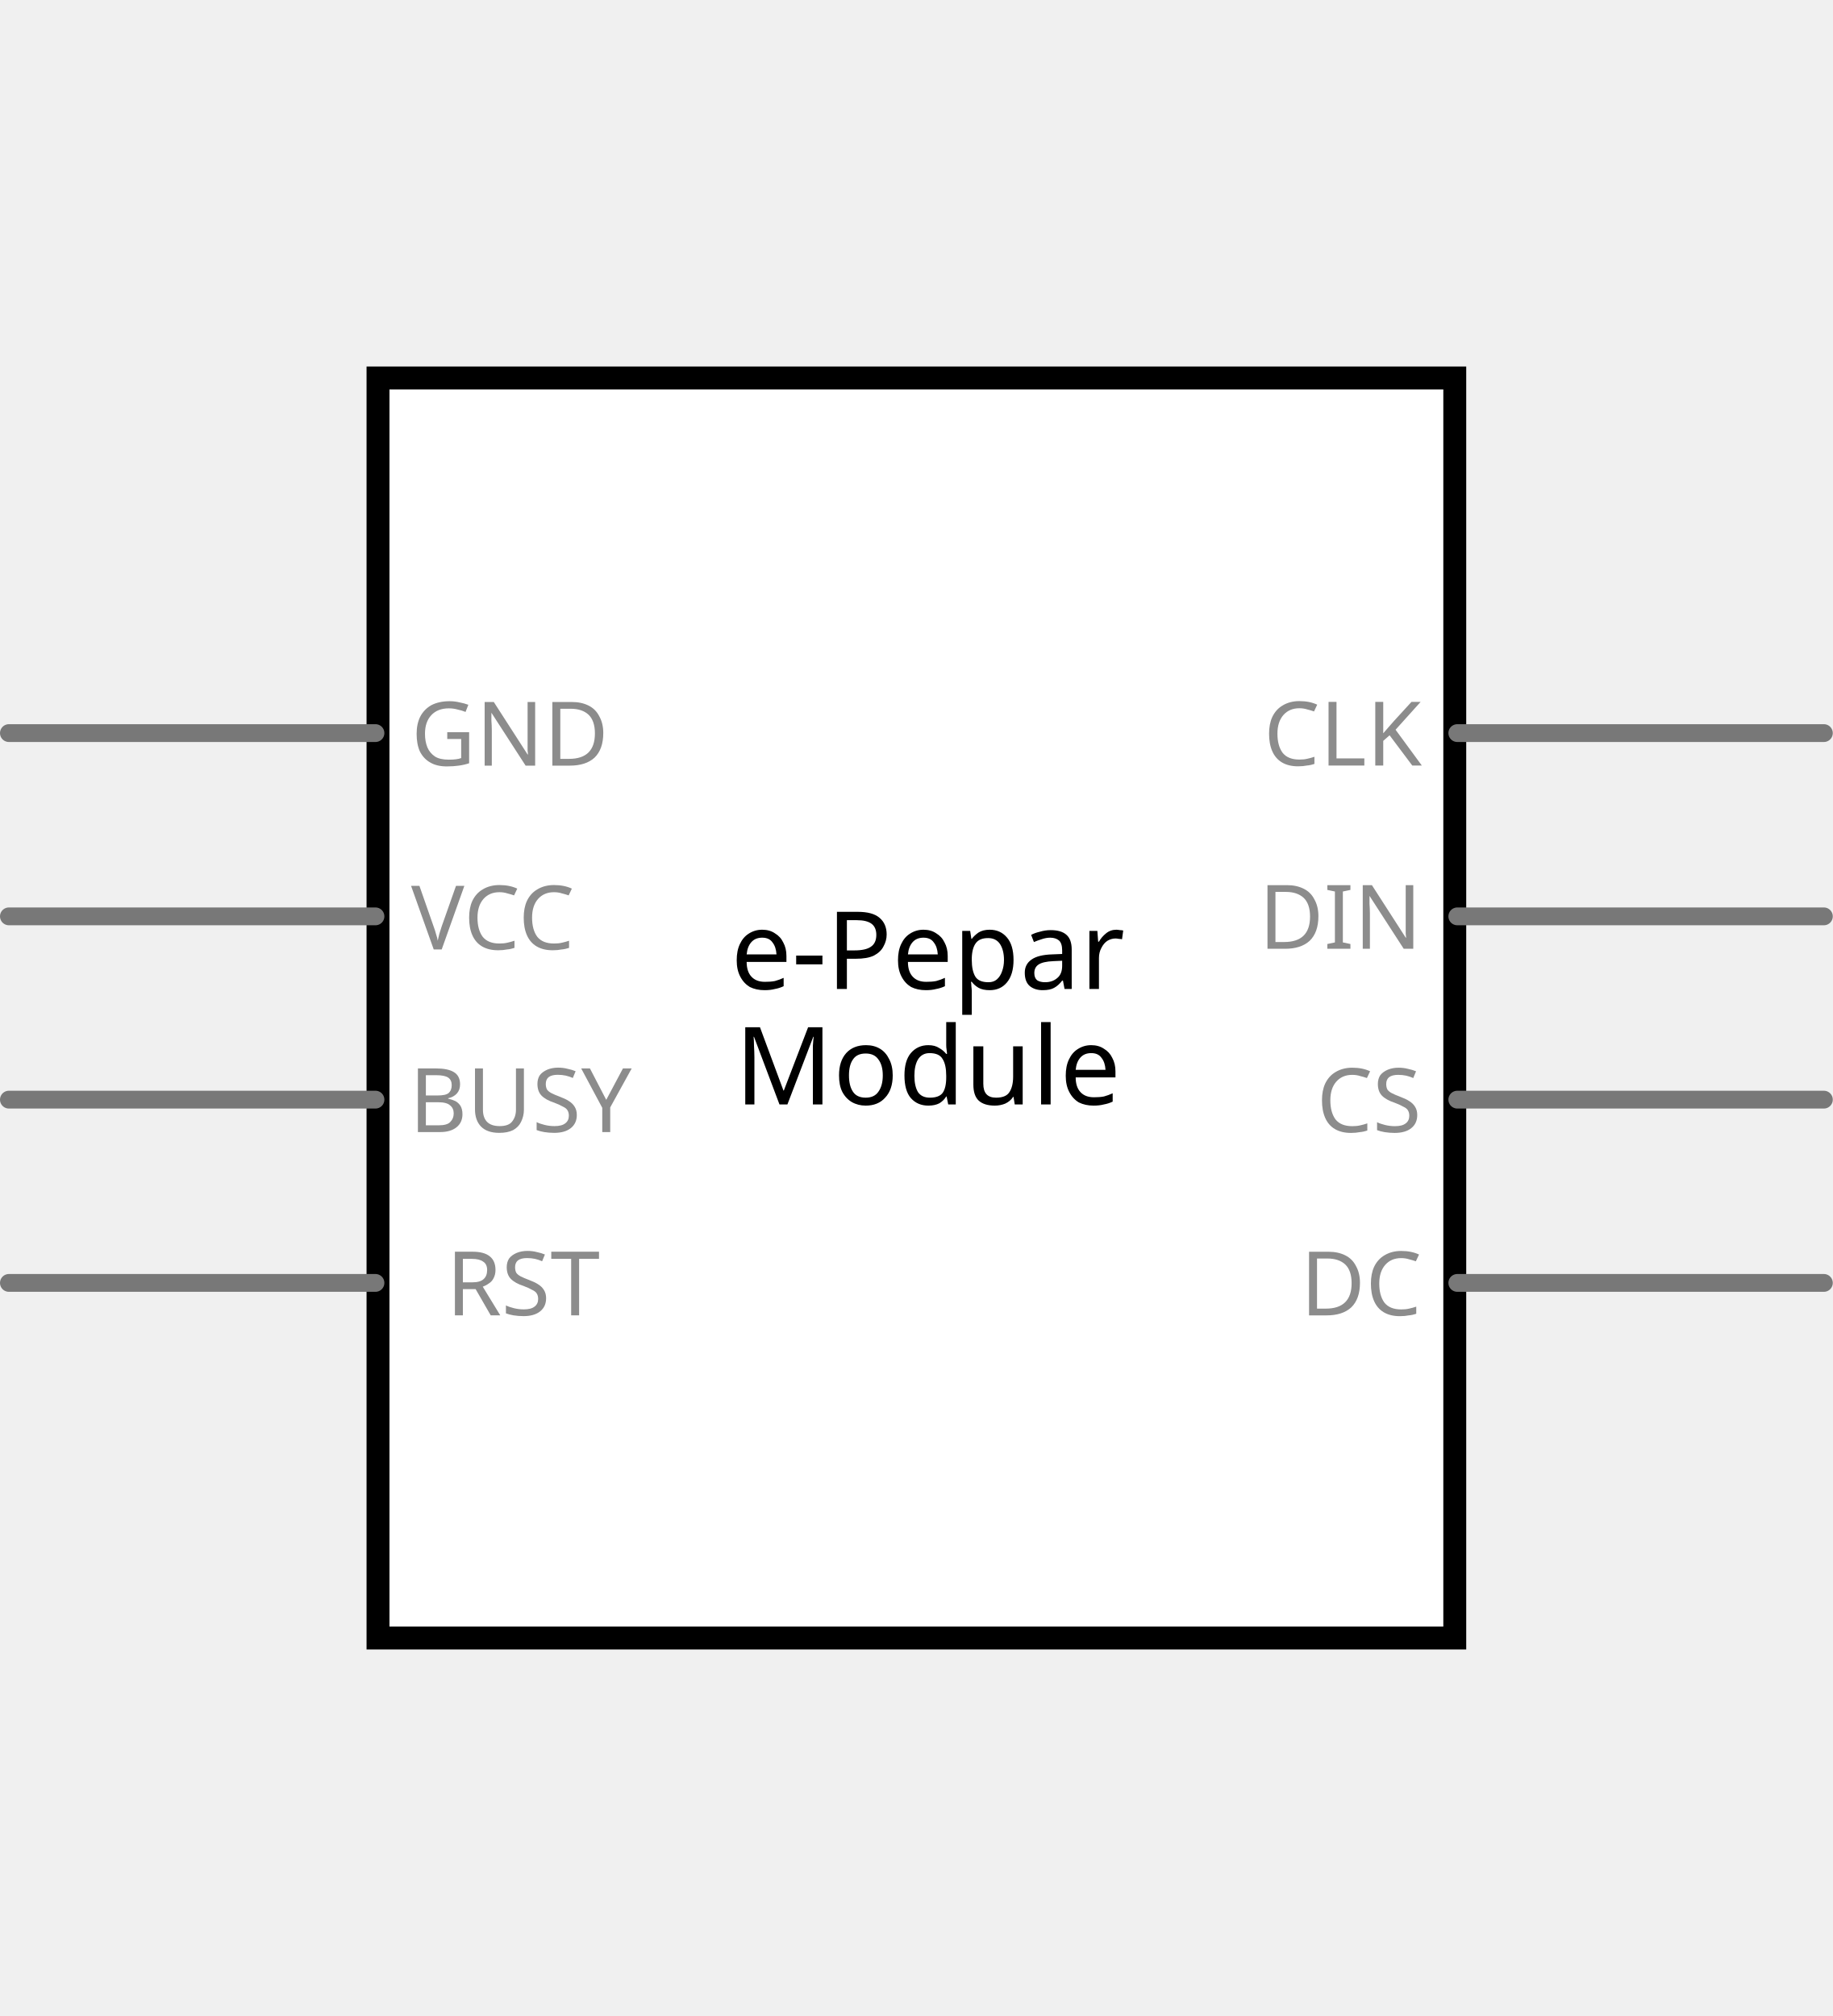
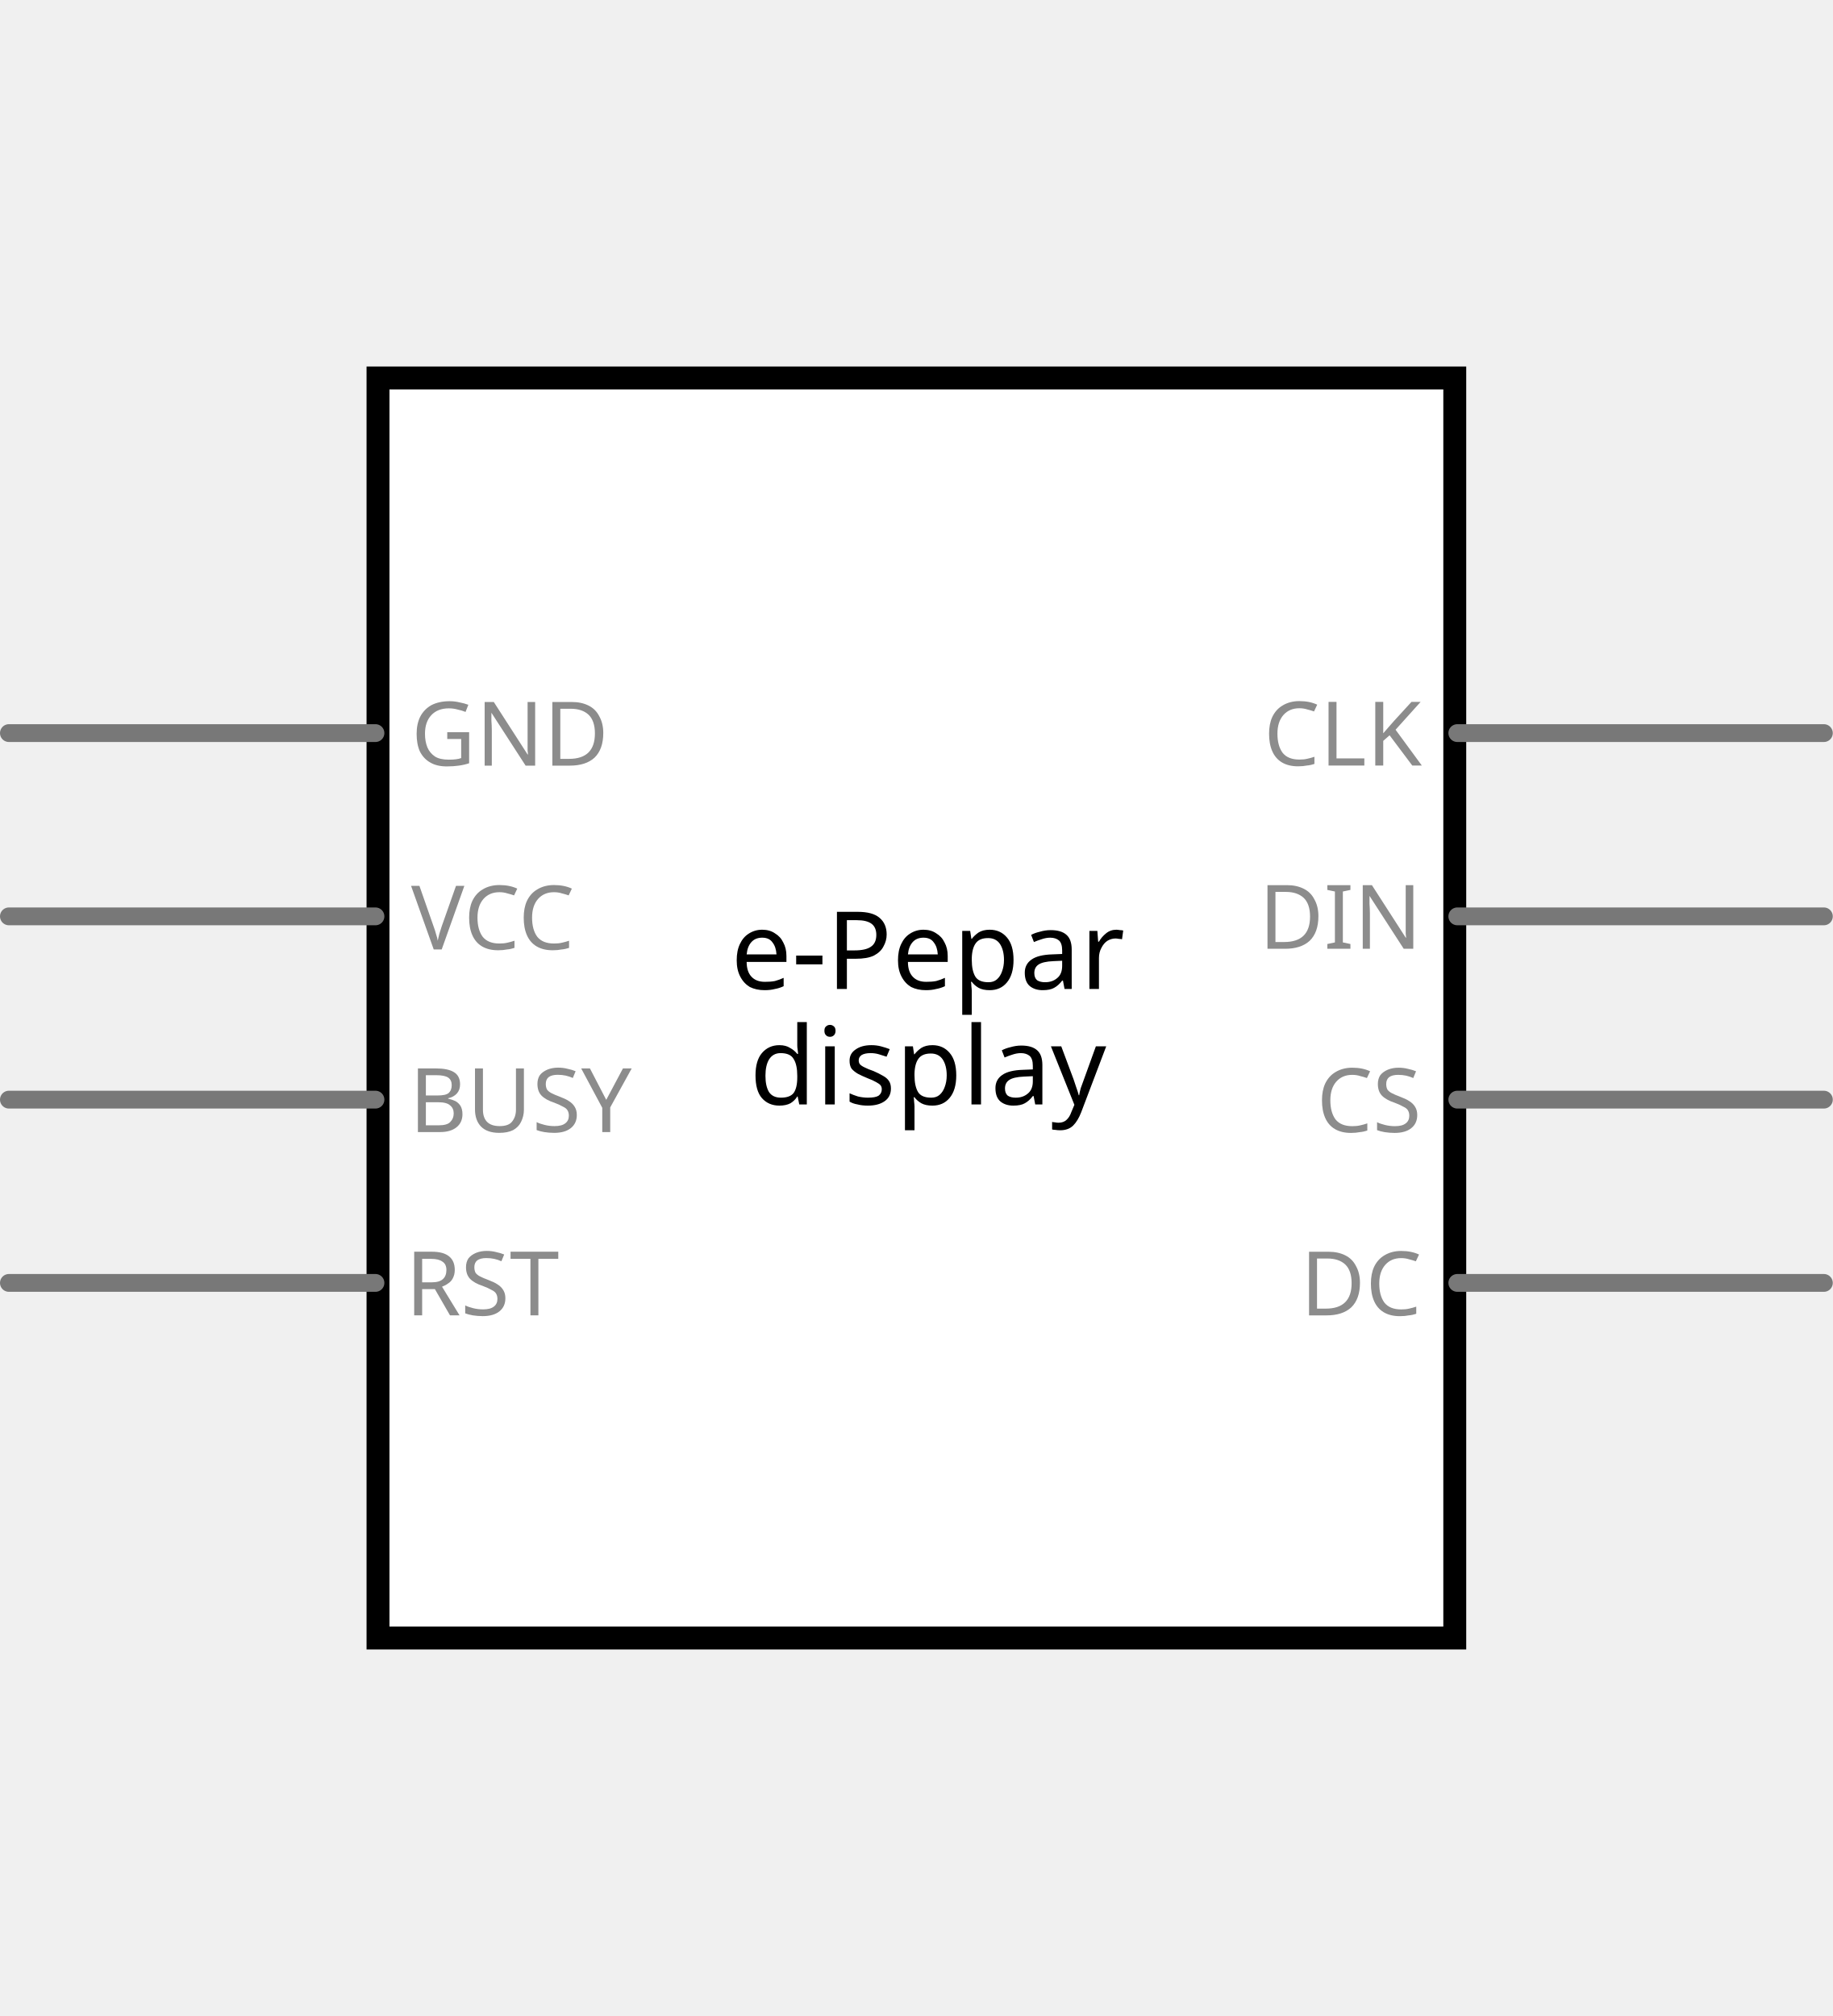
<svg xmlns="http://www.w3.org/2000/svg" version="1.2" x="0in" y="0in" width="1in" height="1.1in" viewBox="0 0 72 79.2" id="svg4136">
  <defs id="defs4200" />
  <rect class="interior rect" height="49.5" x="14.85" y="14.85" width="42.3" id="rect4141" style="fill:#ffffff;stroke:#000000;stroke-width:0.9;stroke-linecap:round" />
  <line id="connector12pin" class="pin" y1="28.8" y2="28.8" x1="57.25" x2="71.65" style="fill:none;stroke:#787878;stroke-width:0.7;stroke-linecap:round" />
  <text class="text" font-size="3.5" x="55.85" y="30.074" id="text4144" style="font-size:3.5px;font-family:'Droid Sans';text-anchor:end;fill:#8c8c8c;stroke:none;stroke-width:0">CLK</text>
  <g id="connector12terminal" class="terminal" height="0.7" x="71.65" y="28.45" width="0.7" style="fill:none;stroke:none;stroke-width:0" />
  <line id="connector13pin" class="pin" y1="36" y2="36" x1="57.25" x2="71.65" style="fill:none;stroke:#787878;stroke-width:0.7;stroke-linecap:round" />
  <text class="text" font-size="3.5" x="55.85" y="37.274" id="text4148" style="font-size:3.5px;font-family:'Droid Sans';text-anchor:end;fill:#8c8c8c;stroke:none;stroke-width:0">DIN</text>
  <g id="connector13terminal" class="terminal" height="0.7" x="71.65" y="35.65" width="0.7" style="fill:none;stroke:none;stroke-width:0" />
  <line id="connector11pin" class="pin" y1="43.2" y2="43.2" x1="57.25" x2="71.65" style="fill:none;stroke:#787878;stroke-width:0.7;stroke-linecap:round" />
  <text class="text" font-size="3.5" x="55.85" y="44.474" id="text4152" style="font-size:3.5px;font-family:'Droid Sans';text-anchor:end;fill:#8c8c8c;stroke:none;stroke-width:0">CS</text>
  <g id="connector11terminal" class="terminal" height="0.7" x="71.65" y="42.85" width="0.7" style="fill:none;stroke:none;stroke-width:0" />
  <line id="connector10pin" class="pin" y1="50.4" y2="50.4" x1="57.25" x2="71.65" style="fill:none;stroke:#787878;stroke-width:0.7;stroke-linecap:round" />
  <text class="text" font-size="3.5" x="55.85" y="51.674" id="text4156" style="font-size:3.5px;font-family:'Droid Sans';text-anchor:end;fill:#8c8c8c;stroke:none;stroke-width:0">DC</text>
  <g id="connector10terminal" class="terminal" height="0.7" x="71.65" y="50.05" width="0.7" style="fill:none;stroke:none;stroke-width:0" />
  <line id="connector15pin" class="pin" y1="28.8" y2="28.8" x1="0.35" x2="14.75" style="fill:none;stroke:#787878;stroke-width:0.7;stroke-linecap:round" />
  <text class="text" font-size="3.5" x="16.15" y="30.076" id="text4160" style="font-size:3.5px;font-family:'Droid Sans';text-anchor:start;fill:#8c8c8c;stroke:none;stroke-width:0">GND</text>
  <g id="connector15terminal" class="terminal" height="0.7" x="-0.35" y="28.45" width="0.7" style="fill:none;stroke:none;stroke-width:0" />
  <line id="connector14pin" class="pin" y1="36" y2="36" x1="0.35" x2="14.75" style="fill:none;stroke:#787878;stroke-width:0.7;stroke-linecap:round" />
  <text class="text" font-size="3.5" x="16.15" y="37.299" id="text4164" style="font-size:3.5px;font-family:'Droid Sans';text-anchor:start;fill:#8c8c8c;stroke:none;stroke-width:0">VCC</text>
  <g id="connector14terminal" class="terminal" height="0.7" x="-0.35" y="35.65" width="0.7" style="fill:none;stroke:none;stroke-width:0" />
  <line id="connector8pin" class="pin" y1="43.2" y2="43.2" x1="14.75" x2="0.35" style="fill:none;stroke:#787878;stroke-width:0.7;stroke-linecap:round" />
  <g transform="matrix(0,1,-1,0,16.07377,44.47404)" id="g4168">
    <g id="g4170">
      <g transform="matrix(0,-1,1,0,0,0)" id="g4172">
        <g id="g4174">
          <text class="text" font-size="3.5" x="0" y="0" id="text4176" style="font-size:3.5px;font-family:'Droid Sans';text-anchor:start;fill:#8c8c8c;stroke:none;stroke-width:0">BUSY</text>
        </g>
      </g>
    </g>
  </g>
  <g id="connector8terminal" class="terminal" height="0.7" x="35.65" y="78.85" width="0.7" style="fill:none;stroke:none;stroke-width:0" />
  <line id="connector9pin" class="pin" y1="50.4" y2="50.4" x1="0.35" x2="14.75" style="fill:none;stroke:#787878;stroke-width:0.7;stroke-linecap:round" />
-   <g id="g4301" transform="matrix(-1,0,0,1,63.27063,38.52013)">
+   <g id="g4301" transform="matrix(-1,0,0,1,61.67063,38.52013)">
    <g id="g4180" transform="matrix(0,1,1,0,39.69598,13.15392)">
      <g id="g4182">
        <g id="g4184" transform="matrix(0,-1,1,0,0,0)">
          <g id="g4186">
            <text style="font-size:3.5px;font-family:'Droid Sans';text-anchor:end;fill:#8c8c8c;stroke:none;stroke-width:0" id="text4188" y="0" x="0" font-size="3.5" class="text">RST</text>
          </g>
        </g>
      </g>
    </g>
  </g>
  <g id="connector9terminal" class="terminal" height="0.7" x="35.65" y="-0.35" width="0.7" style="fill:none;stroke:none;stroke-width:0" />
  <g id="g4330" transform="translate(0,-1.197802)">
    <text style="font-size:4.25px;font-family:'Droid Sans';text-anchor:middle;fill:#000000;stroke:none;stroke-width:0" y="40.05" x="36.45" font-size="4.25" class="text" id="text4194">e-Pepar</text>
-     <text style="font-size:4.25px;font-family:'Droid Sans';text-anchor:middle;fill:#000000;stroke:none;stroke-width:0" y="44.584" x="36.45" font-size="4.25" class="text" id="text4196">Module</text>
+     <text style="font-size:4.25px;font-family:'Droid Sans';text-anchor:middle;fill:#000000;stroke:none;stroke-width:0" y="44.584" x="36.45" font-size="4.25" class="text" id="text4196">display</text>
  </g>
</svg>
